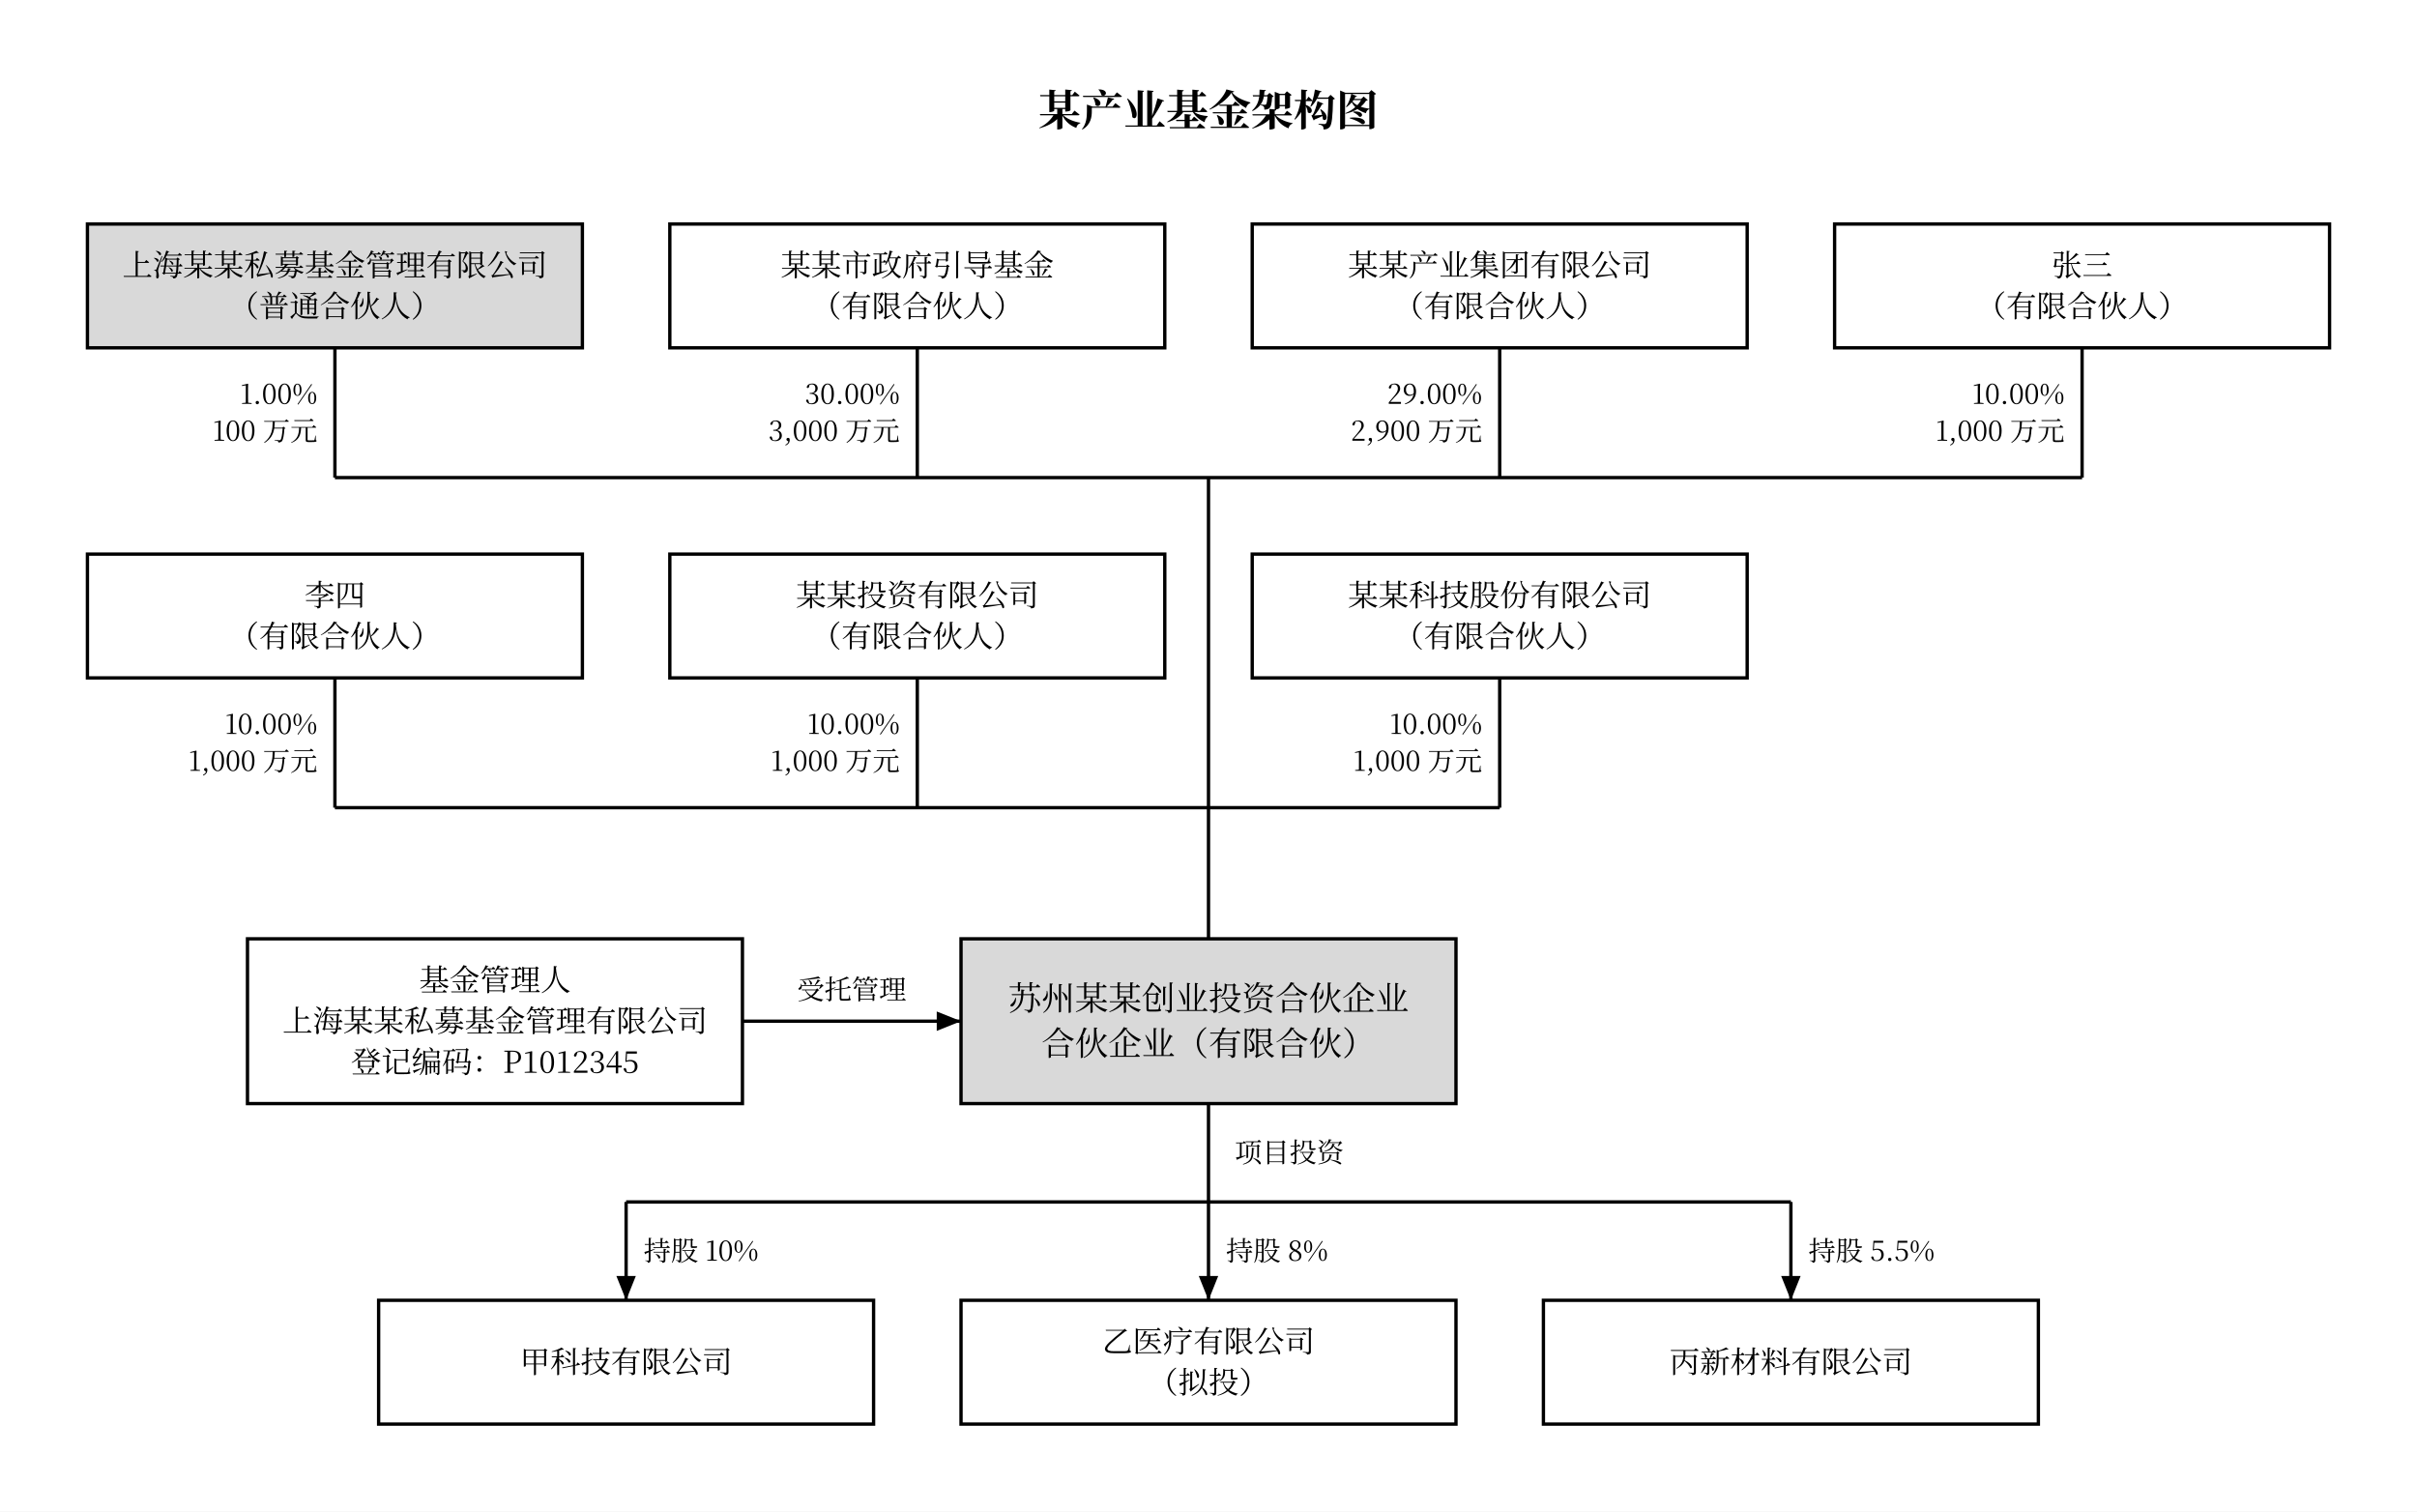
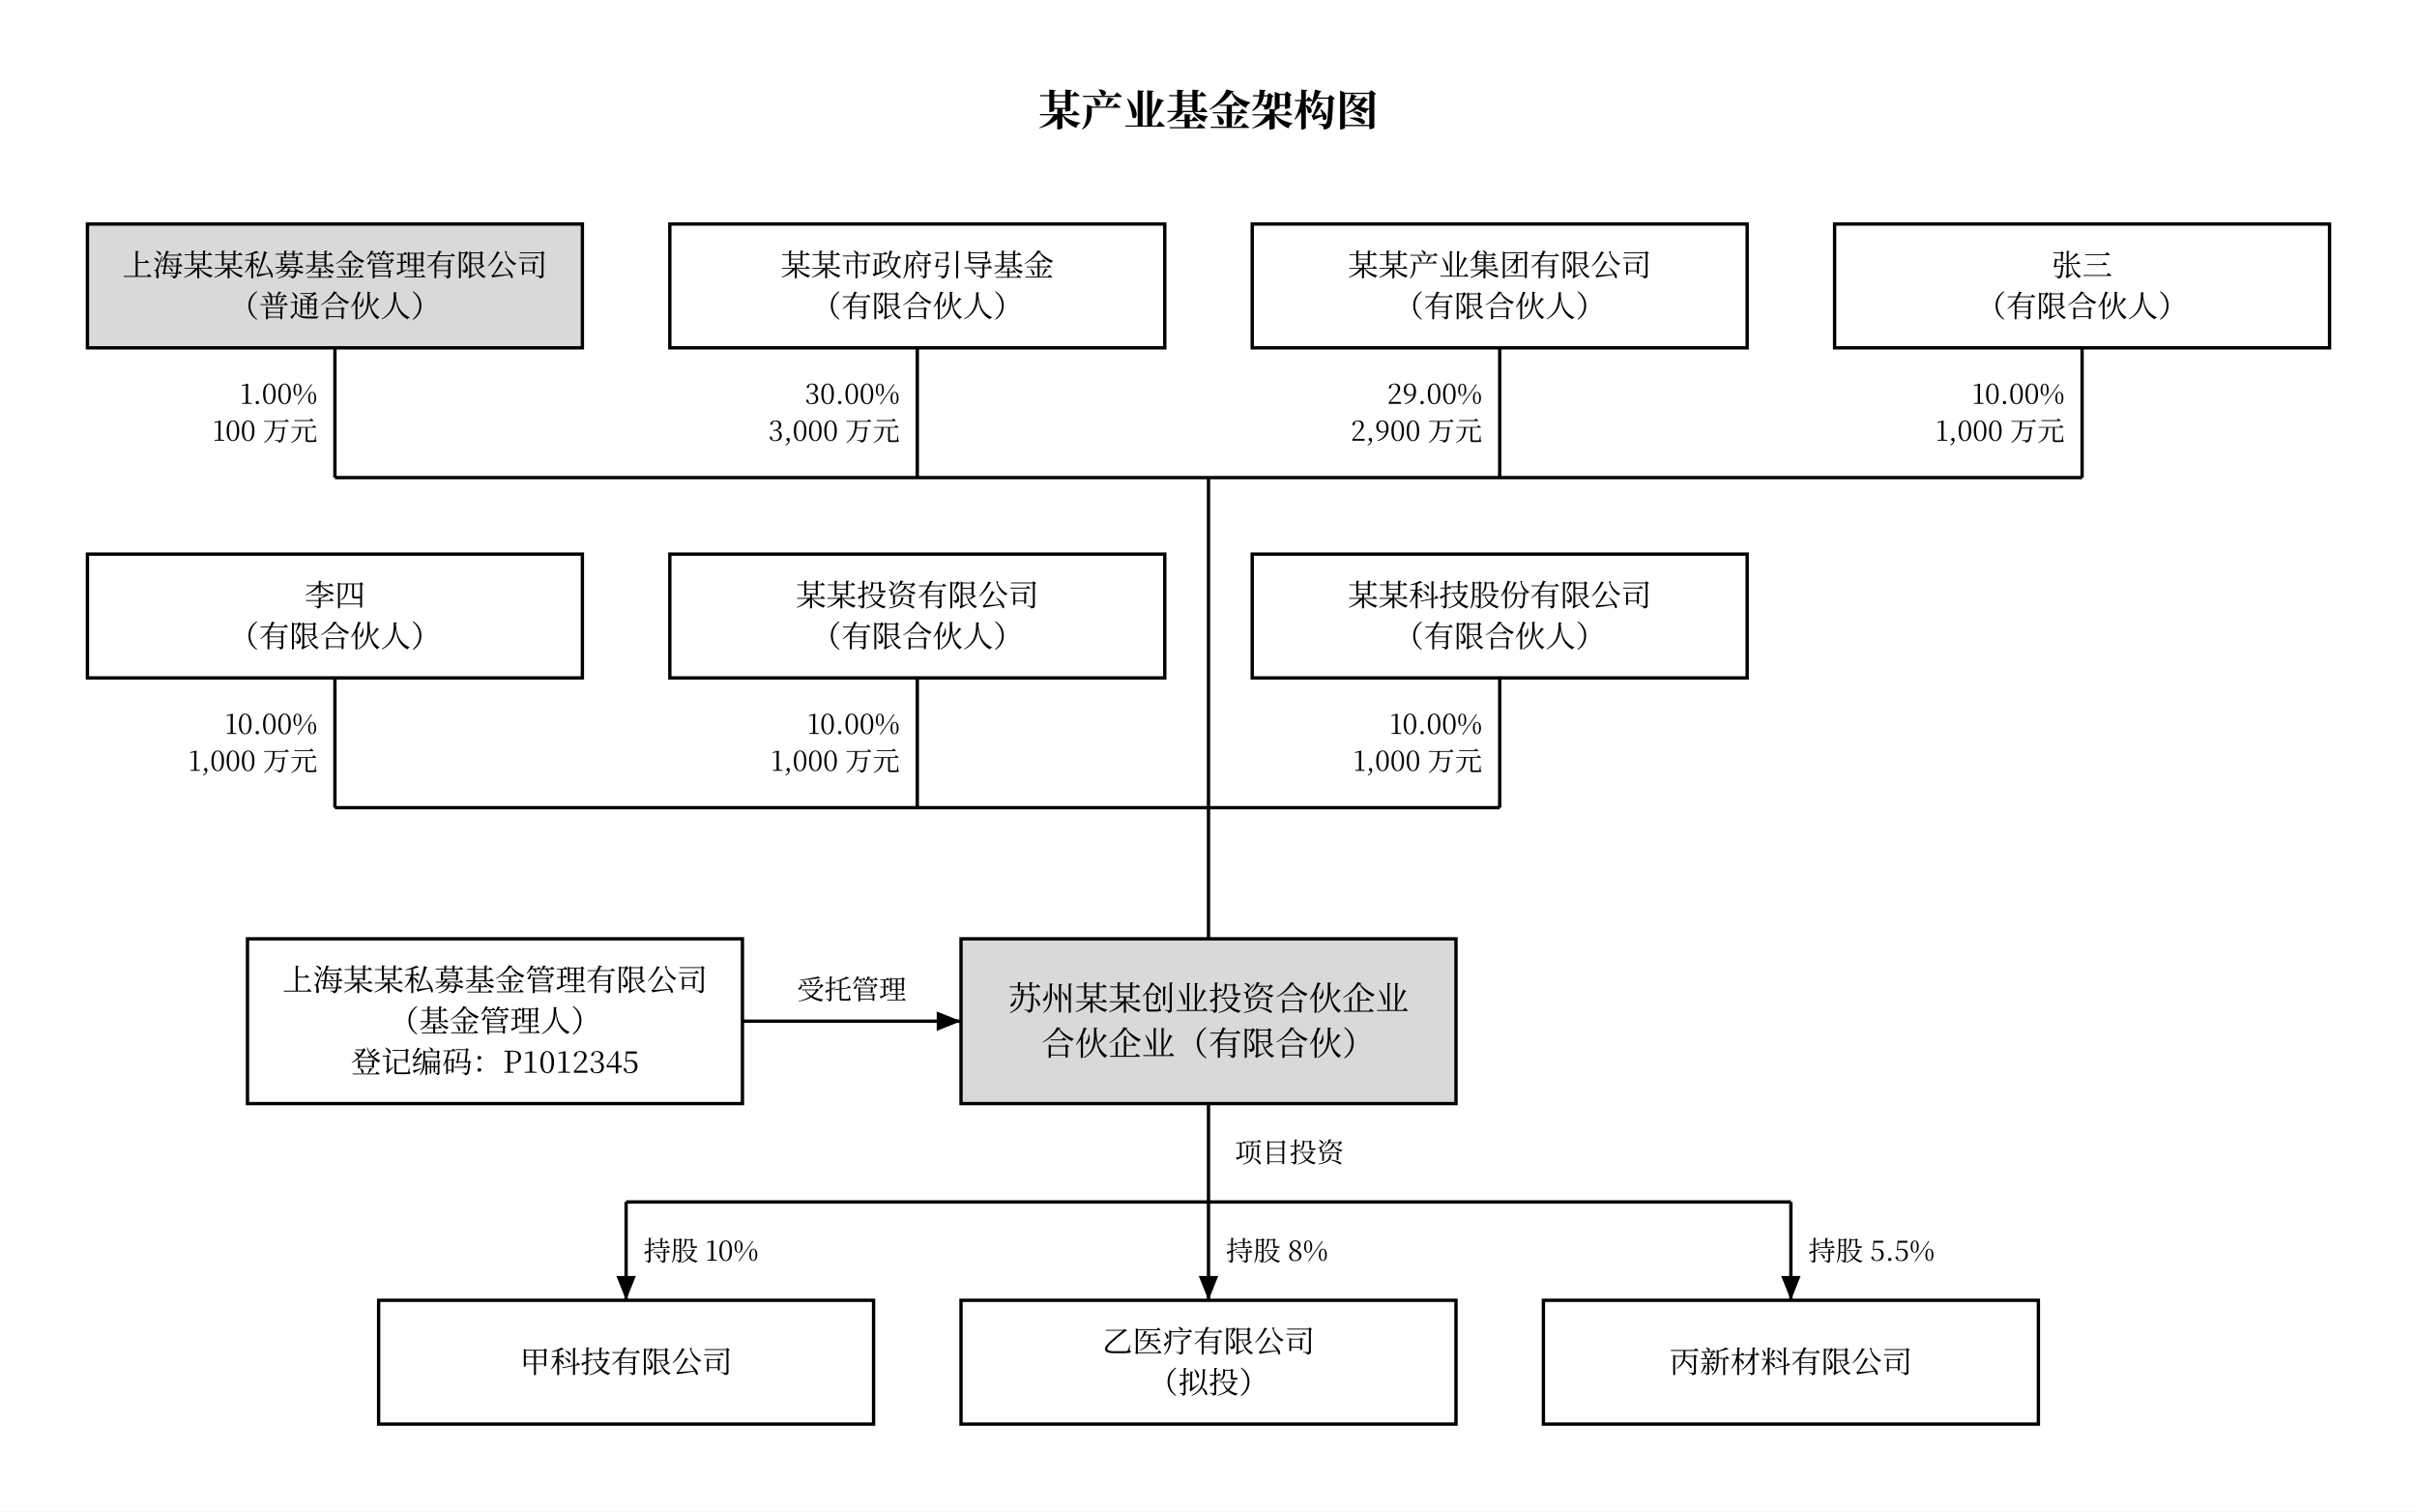
<svg xmlns="http://www.w3.org/2000/svg" width="796.16" height="497.92" viewBox="0 0 796.16 497.92" font-family="SimSun, 宋体, NSimSun, 'Songti SC', STSong, 'Noto Serif CJK SC', 'Source Han Serif SC', 'Noto Serif SC', serif">
  <defs>
    <marker id="arrow" viewBox="0 0 10 8" refX="10" refY="4" markerWidth="8" markerHeight="6.4" markerUnits="userSpaceOnUse" orient="auto">
      <path d="M0,0 L10,4 L0,8 z" fill="black" />
    </marker>
  </defs>
  <rect x="0" y="0" width="796.16" height="497.92" fill="white" />
  <g stroke="black" stroke-width="1.1" fill="none">
    <rect x="28.8" y="73.8" width="163.04" height="40.78" fill="#d9d9d9" />
    <line x1="110.32" y1="114.58" x2="110.32" y2="157.33" />
    <rect x="220.64" y="73.8" width="163.04" height="40.78" fill="white" />
    <line x1="302.16" y1="114.58" x2="302.16" y2="157.33" />
    <rect x="412.48" y="73.8" width="163.04" height="40.78" fill="white" />
    <line x1="494" y1="114.58" x2="494" y2="157.33" />
    <rect x="604.32" y="73.8" width="163.04" height="40.78" fill="white" />
    <line x1="685.84" y1="114.58" x2="685.84" y2="157.33" />
    <line x1="110.32" y1="157.33" x2="685.84" y2="157.33" />
    <rect x="28.8" y="182.53" width="163.04" height="40.78" fill="white" />
    <line x1="110.32" y1="223.31" x2="110.32" y2="266.06" />
    <rect x="220.64" y="182.53" width="163.04" height="40.78" fill="white" />
    <line x1="302.16" y1="223.31" x2="302.16" y2="266.06" />
    <rect x="412.48" y="182.53" width="163.04" height="40.78" fill="white" />
    <line x1="494" y1="223.31" x2="494" y2="266.06" />
    <line x1="110.32" y1="266.06" x2="494" y2="266.06" />
    <line x1="398.08" y1="157.33" x2="398.08" y2="309.26" />
    <rect x="316.56" y="309.26" width="163.04" height="54.28" fill="#d9d9d9" />
    <rect x="81.52" y="309.26" width="163.04" height="54.28" fill="white" />
    <line x1="244.56" y1="336.4" x2="316.56" y2="336.4" marker-end="url(#arrow)" />
    <line x1="398.08" y1="363.54" x2="398.08" y2="395.94" />
    <rect x="124.72" y="428.34" width="163.04" height="40.78" fill="white" />
    <line x1="206.24" y1="395.94" x2="206.24" y2="428.34" marker-end="url(#arrow)" />
    <rect x="316.56" y="428.34" width="163.04" height="40.78" fill="white" />
    <line x1="398.08" y1="395.94" x2="398.08" y2="428.34" marker-end="url(#arrow)" />
    <rect x="508.4" y="428.34" width="163.04" height="40.78" fill="white" />
    <line x1="589.92" y1="395.94" x2="589.92" y2="428.34" marker-end="url(#arrow)" />
    <line x1="206.24" y1="395.94" x2="589.92" y2="395.94" />
  </g>
  <g fill="black" stroke="none">
    <text x="110.32" y="90.94" font-size="10" text-anchor="middle">上海某某私募基金管理有限公司</text>
    <text x="110.32" y="104.44" font-size="10" text-anchor="middle">（普通合伙人）</text>
    <text x="104.56" y="133.03" font-size="9" text-anchor="end">1.00%</text>
    <text x="104.56" y="145.18" font-size="9" text-anchor="end">100 万元</text>
    <text x="302.16" y="90.94" font-size="10" text-anchor="middle">某某市政府引导基金</text>
    <text x="302.16" y="104.44" font-size="10" text-anchor="middle">（有限合伙人）</text>
    <text x="296.4" y="133.03" font-size="9" text-anchor="end">30.00%</text>
    <text x="296.4" y="145.18" font-size="9" text-anchor="end">3,000 万元</text>
    <text x="494" y="90.94" font-size="10" text-anchor="middle">某某产业集团有限公司</text>
    <text x="494" y="104.44" font-size="10" text-anchor="middle">（有限合伙人）</text>
    <text x="488.24" y="133.03" font-size="9" text-anchor="end">29.00%</text>
    <text x="488.24" y="145.18" font-size="9" text-anchor="end">2,900 万元</text>
    <text x="685.84" y="90.94" font-size="10" text-anchor="middle">张三</text>
    <text x="685.84" y="104.44" font-size="10" text-anchor="middle">（有限合伙人）</text>
    <text x="680.08" y="133.03" font-size="9" text-anchor="end">10.00%</text>
    <text x="680.08" y="145.18" font-size="9" text-anchor="end">1,000 万元</text>
    <text x="110.32" y="199.67" font-size="10" text-anchor="middle">李四</text>
    <text x="110.32" y="213.17" font-size="10" text-anchor="middle">（有限合伙人）</text>
    <text x="104.56" y="241.76" font-size="9" text-anchor="end">10.00%</text>
    <text x="104.56" y="253.91" font-size="9" text-anchor="end">1,000 万元</text>
    <text x="302.16" y="199.67" font-size="10" text-anchor="middle">某某投资有限公司</text>
    <text x="302.16" y="213.17" font-size="10" text-anchor="middle">（有限合伙人）</text>
    <text x="296.4" y="241.76" font-size="9" text-anchor="end">10.00%</text>
    <text x="296.4" y="253.91" font-size="9" text-anchor="end">1,000 万元</text>
    <text x="494" y="199.67" font-size="10" text-anchor="middle">某某科技股份有限公司</text>
    <text x="494" y="213.17" font-size="10" text-anchor="middle">（有限合伙人）</text>
    <text x="488.24" y="241.76" font-size="9" text-anchor="end">10.00%</text>
    <text x="488.24" y="253.91" font-size="9" text-anchor="end">1,000 万元</text>
    <text x="398.08" y="332.82" font-size="11" text-anchor="middle">苏州某某创业投资合伙企业</text>
    <text x="398.08" y="347.67" font-size="11" text-anchor="middle">合伙企业（有限合伙）</text>
-     <text x="163.04" y="326.4" font-size="10" text-anchor="middle">基金管理人</text>
-     <text x="163.04" y="339.9" font-size="10" text-anchor="middle">上海某某私募基金管理有限公司</text>
+     <text x="163.04" y="326.4" font-size="10" text-anchor="middle">上海某某私募基金管理有限公司</text>
+     <text x="163.04" y="339.9" font-size="10" text-anchor="middle">（基金管理人）</text>
    <text x="163.04" y="353.4" font-size="10" text-anchor="middle">登记编码：P1012345</text>
    <text x="280.56" y="329.2" font-size="9" text-anchor="middle">受托管理</text>
    <text x="406.72" y="382.89" font-size="9" text-anchor="start">项目投资</text>
    <text x="206.24" y="452.23" font-size="10" text-anchor="middle">甲科技有限公司</text>
    <text x="212" y="415.29" font-size="9" text-anchor="start">持股 10%</text>
    <text x="398.08" y="445.48" font-size="10" text-anchor="middle">乙医疗有限公司</text>
    <text x="398.08" y="458.98" font-size="10" text-anchor="middle">（拟投）</text>
    <text x="403.84" y="415.29" font-size="9" text-anchor="start">持股 8%</text>
    <text x="589.92" y="452.23" font-size="10" text-anchor="middle">丙新材料有限公司</text>
    <text x="595.68" y="415.29" font-size="9" text-anchor="start">持股 5.5%</text>
    <text x="398.08" y="41.4" font-size="14" text-anchor="middle" font-weight="bold">某产业基金架构图</text>
  </g>
</svg>
